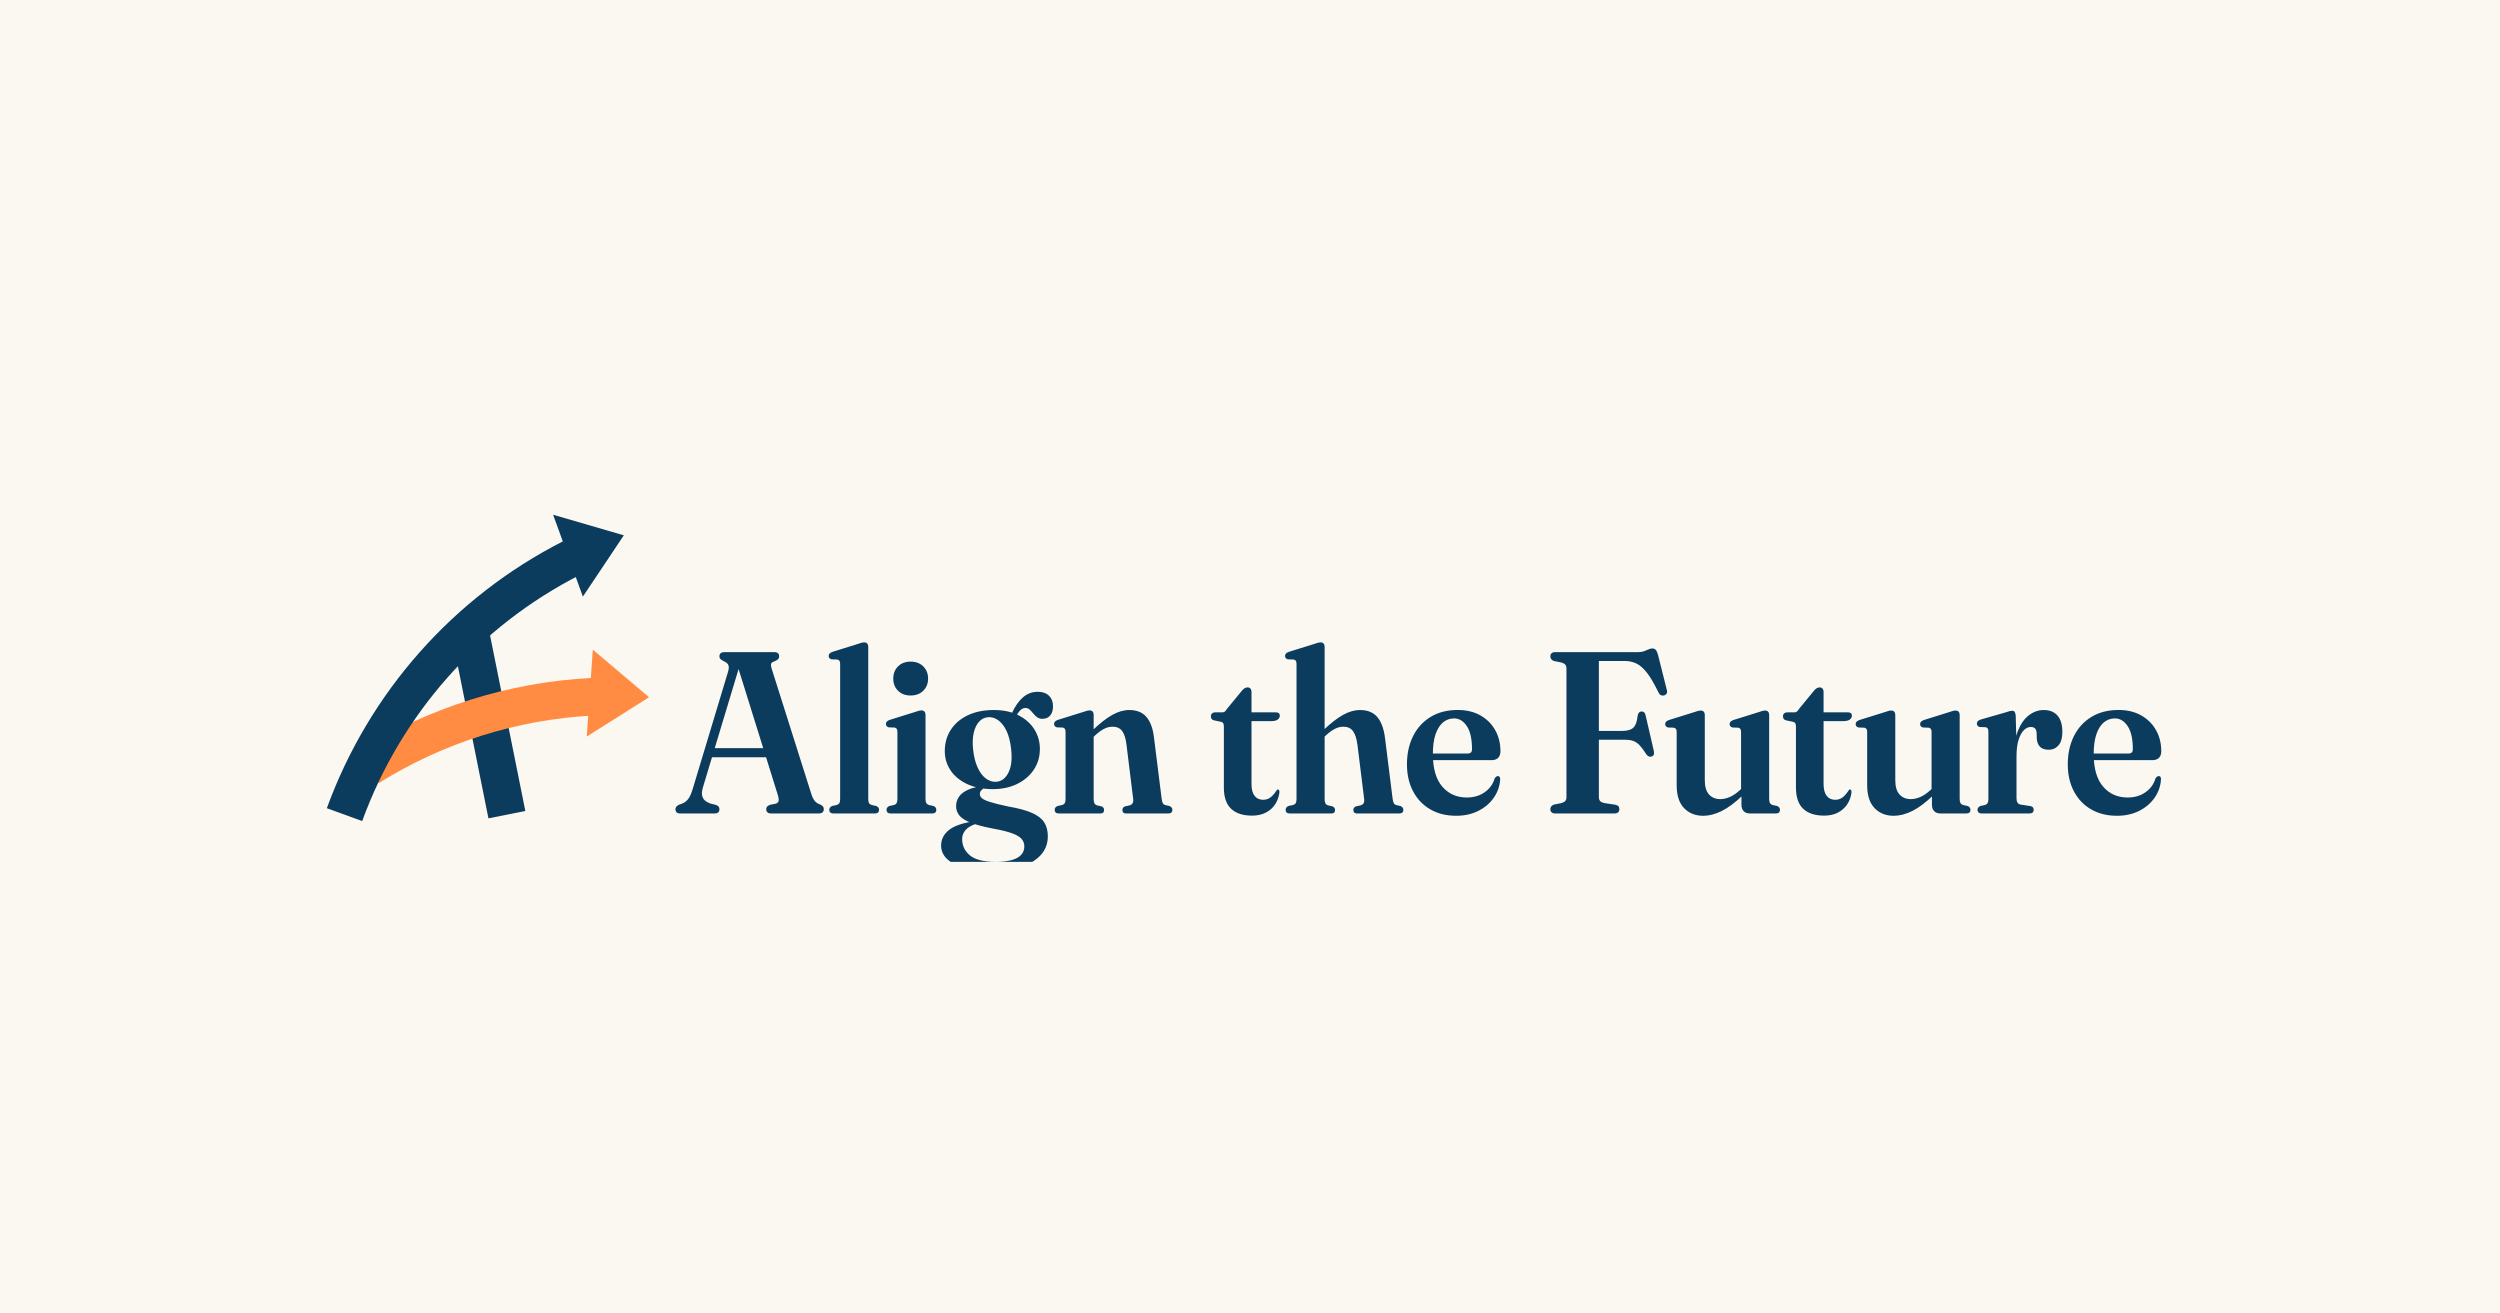
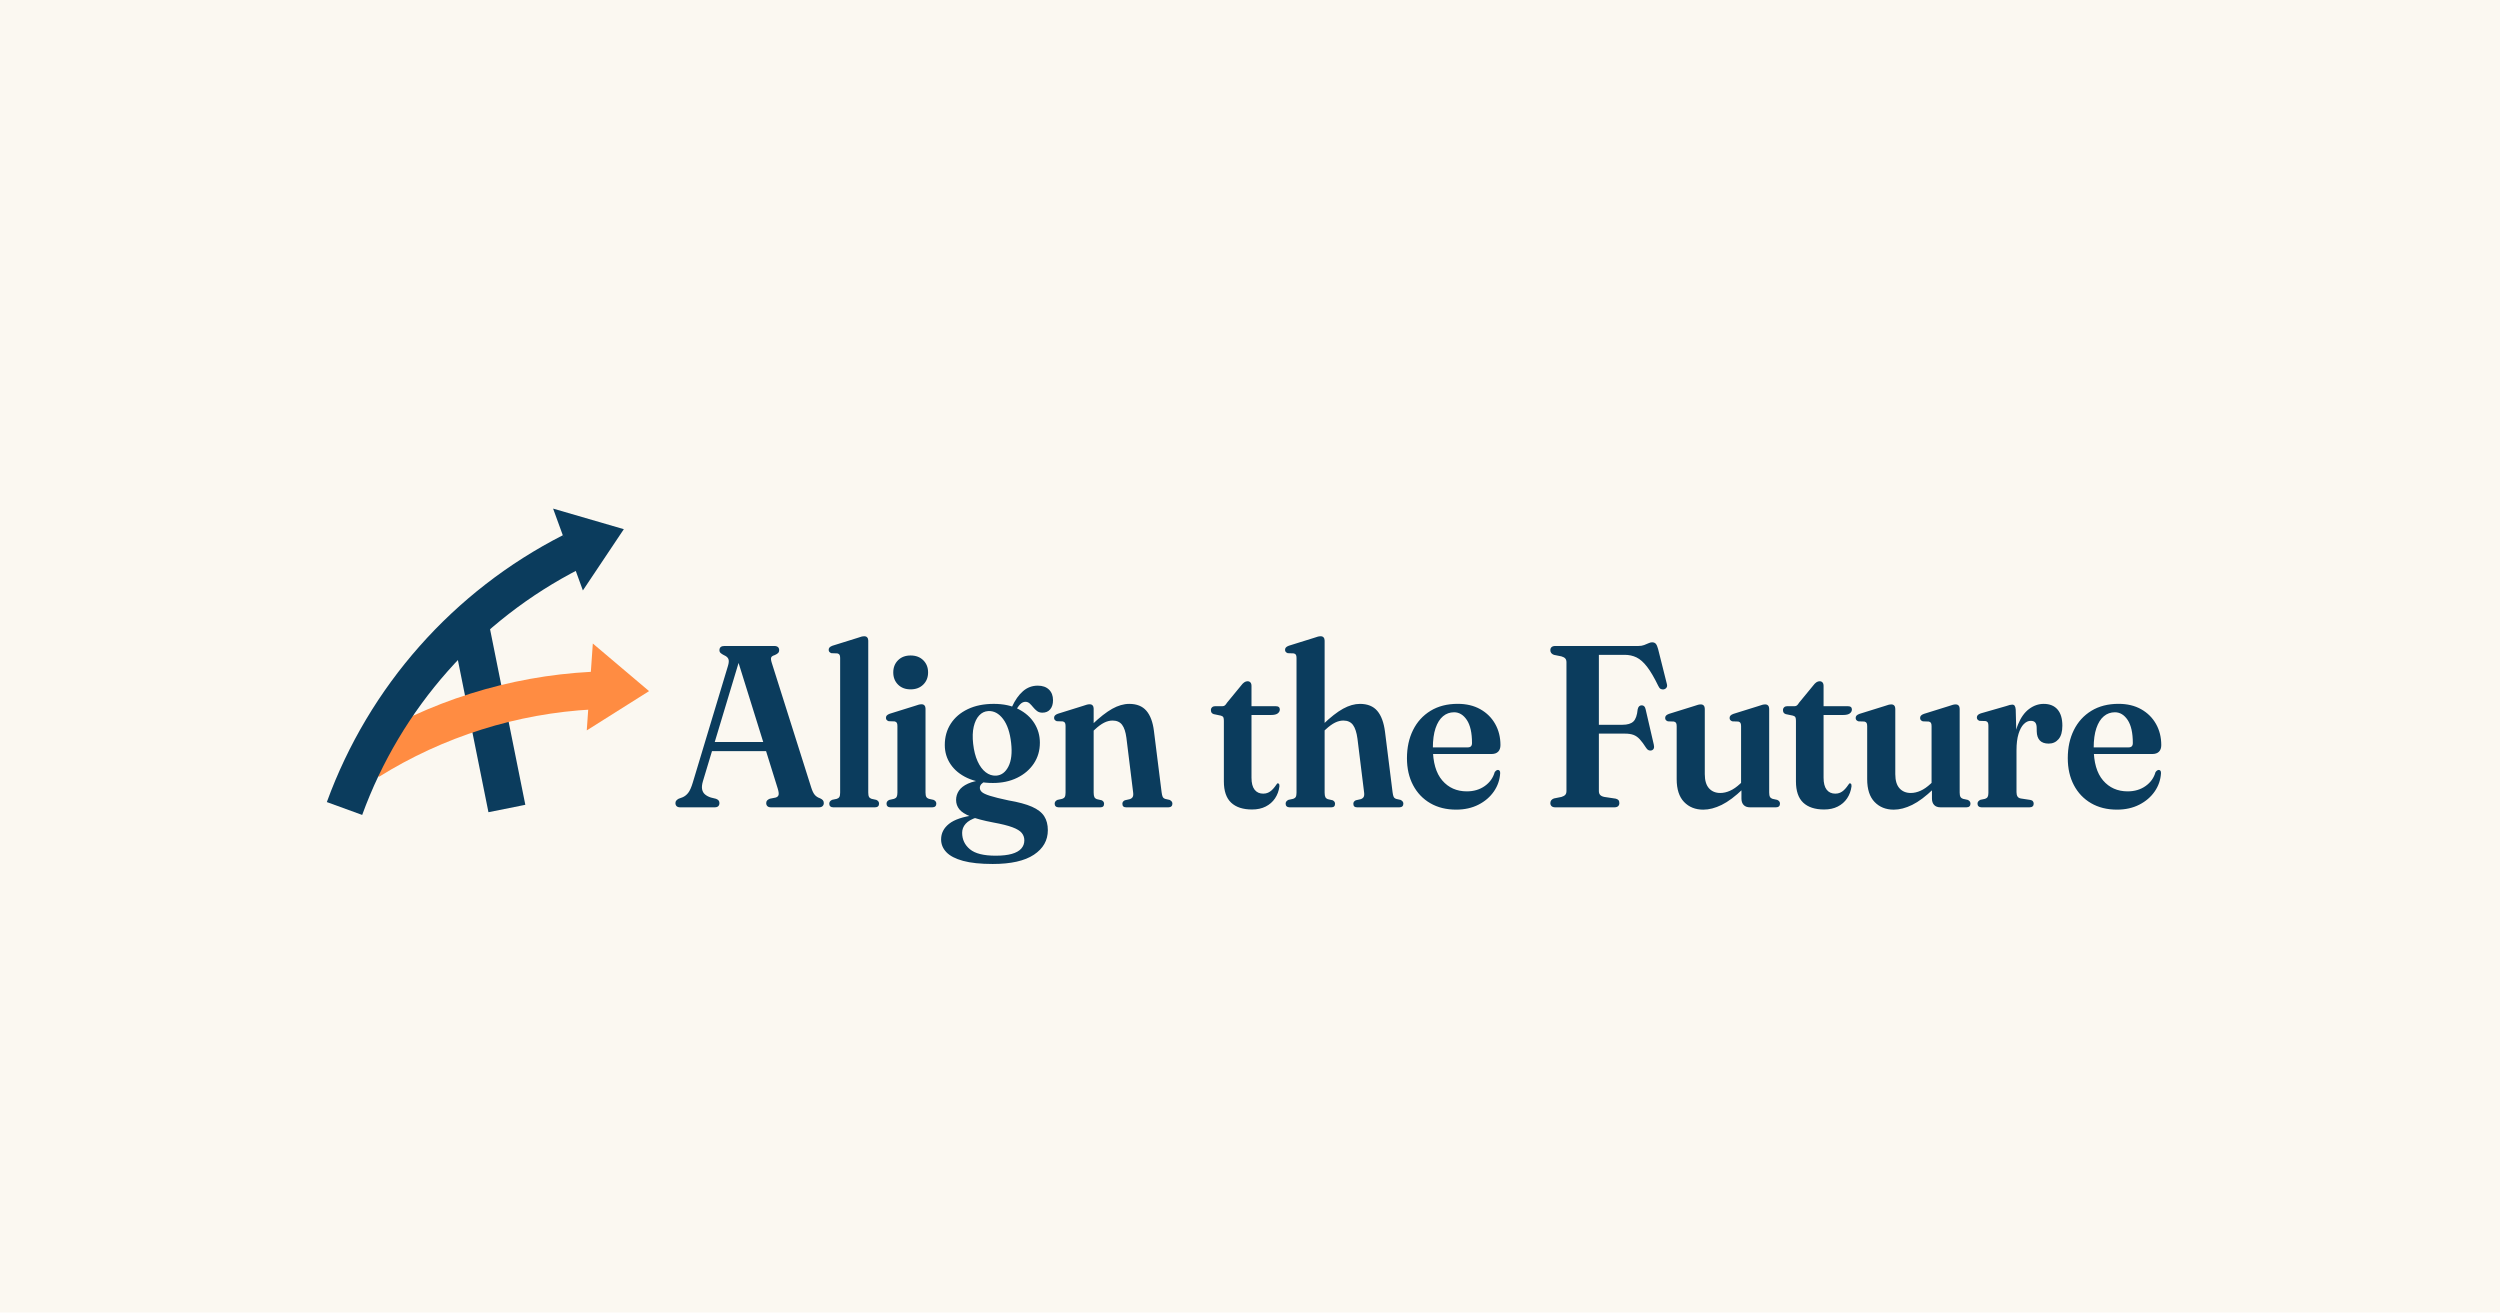
<svg xmlns="http://www.w3.org/2000/svg" viewBox="0 0 1200 630" role="img" aria-label="Align the Future">
  <rect x="0" y="0" width="1200" height="630" fill="#FBF8F1" />
-   <svg x="150" y="216.3" width="900" height="197.4" viewBox="6.99 11.05 511.33 112.15" role="img" aria-label="Align the Future">
+   <svg x="150" y="213.35" width="900" height="203.3" viewBox="6.99 11.05 511.33 115.5" role="img" aria-label="Align the Future">
    <g transform="translate(6,9.88) scale(1.08)">
      <path d="M40.56,46 L50,93" fill="none" stroke="#0B3C5D" stroke-width="9.5" stroke-linecap="butt" />
      <path d="M15.14,81 A118,118 0 0 1 71.51,63.23" fill="none" stroke="#FF8C42" stroke-width="9.5" stroke-linecap="butt" />
      <polygon points="85.9,63.36 70.17,73.28 71.7,51.34" fill="#FF8C42" />
      <path d="M9,93 A118,118 0 0 1 66.33,28.21" fill="none" stroke="#0B3C5D" stroke-width="9.5" stroke-linecap="butt" />
      <polygon points="79.53,22.47 69.19,37.94 61.67,17.27" fill="#0B3C5D" />
    </g>
    <path d="M115.027 92.183H132.096L132.215 94.672H114.895ZM117.962 108.843Q117.962 109.375 117.648 109.687Q117.334 110.0 116.658 110.0H107.264Q106.61 110.0 106.288 109.687Q105.966 109.375 105.966 108.843Q105.966 108.432 106.192 108.165Q106.419 107.897 106.827 107.662L107.899 107.266Q108.766 106.911 109.44 106.061Q110.115 105.21 110.709 103.212L120.285 71.45Q120.675 70.174 120.404 69.539Q120.134 68.904 119.207 68.508Q118.588 68.194 118.277 67.906Q117.966 67.619 117.966 67.157Q117.966 66.585 118.31 66.292Q118.654 66.0 119.301 66.0H132.928Q133.585 66.0 133.922 66.299Q134.258 66.597 134.258 67.157Q134.258 67.612 133.962 67.917Q133.667 68.222 133.035 68.489Q132.253 68.722 132.08 69.129Q131.907 69.536 132.234 70.585L142.989 104.579Q143.435 105.996 143.982 106.62Q144.529 107.244 145.412 107.539Q145.971 107.8 146.199 108.091Q146.427 108.381 146.427 108.843Q146.427 109.346 146.095 109.673Q145.764 110.0 145.098 110.0H132.046Q131.373 110.0 131.048 109.687Q130.722 109.375 130.722 108.843Q130.722 108.385 130.977 108.116Q131.232 107.847 131.706 107.652L133.29 107.338Q133.95 107.153 134.092 106.623Q134.233 106.094 133.862 104.877L122.868 69.608L123.742 68.769L113.465 102.872Q113.075 104.183 113.235 105.056Q113.396 105.93 114.02 106.469Q114.643 107.008 115.621 107.325L117.023 107.671Q117.535 107.866 117.749 108.144Q117.962 108.422 117.962 108.843Z M158.549 64.539V105.971Q158.549 106.785 158.76 107.156Q158.97 107.527 159.46 107.684L160.749 107.967Q161.132 108.149 161.313 108.397Q161.494 108.645 161.494 109.023Q161.494 109.481 161.208 109.741Q160.922 110.0 160.403 110.0H148.992Q148.495 110.0 148.205 109.741Q147.914 109.481 147.914 109.023Q147.914 108.652 148.107 108.397Q148.3 108.143 148.696 107.954L149.972 107.684Q150.472 107.527 150.678 107.156Q150.884 106.785 150.884 105.983V69.259Q150.884 68.653 150.713 68.389Q150.541 68.125 150.133 68.021L148.492 67.964Q148.093 67.813 147.925 67.592Q147.757 67.37 147.757 67.04Q147.757 66.66 147.992 66.399Q148.228 66.138 148.791 65.928L155.579 63.809Q156.336 63.533 156.731 63.44Q157.125 63.347 157.474 63.347Q158.002 63.347 158.276 63.677Q158.549 64.007 158.549 64.539Z M174.166 83.088V105.971Q174.166 106.775 174.376 107.146Q174.587 107.517 175.077 107.684L176.366 107.967Q176.74 108.139 176.925 108.392Q177.111 108.645 177.111 109.023Q177.111 109.481 176.825 109.741Q176.539 110.0 176.02 110.0H164.609Q164.103 110.0 163.817 109.741Q163.531 109.481 163.531 109.023Q163.531 108.658 163.711 108.408Q163.892 108.158 164.263 107.979L165.589 107.684Q166.089 107.517 166.295 107.146Q166.501 106.775 166.501 105.983V87.808Q166.501 87.202 166.329 86.938Q166.158 86.674 165.75 86.57L164.109 86.513Q163.71 86.363 163.542 86.141Q163.374 85.919 163.374 85.589Q163.374 85.209 163.609 84.948Q163.845 84.687 164.407 84.477L171.196 82.359Q171.953 82.082 172.348 81.989Q172.742 81.897 173.091 81.897Q173.619 81.897 173.892 82.227Q174.166 82.557 174.166 83.088ZM170.096 77.83Q167.962 77.83 166.666 76.529Q165.369 75.227 165.369 73.216Q165.369 71.192 166.672 69.891Q167.975 68.59 170.096 68.59Q172.239 68.59 173.553 69.891Q174.867 71.192 174.867 73.21Q174.867 75.227 173.55 76.529Q172.233 77.83 170.096 77.83Z M196.763 108.105Q193.403 107.392 191.739 106.86Q190.075 106.329 189.53 105.825Q188.985 105.32 188.985 104.695Q188.985 104.117 189.392 103.662Q189.799 103.208 190.503 102.922L190.311 102.476Q187.46 102.749 185.743 103.538Q184.025 104.327 183.265 105.476Q182.504 106.625 182.504 107.995Q182.504 109.428 183.383 110.529Q184.261 111.631 186.458 112.502Q188.655 113.372 192.599 114.126Q196.018 114.746 197.863 115.436Q199.708 116.125 200.411 116.99Q201.113 117.854 201.113 119.001Q201.113 120.312 200.275 121.256Q199.438 122.201 197.709 122.696Q195.981 123.191 193.284 123.191Q188.4 123.191 186.277 121.434Q184.154 119.677 184.154 116.943Q184.154 115.566 185.116 114.482Q186.077 113.397 188.205 112.737L187.658 112.109Q182.749 112.769 180.582 114.496Q178.415 116.223 178.415 118.75Q178.415 120.727 179.858 122.24Q181.3 123.753 184.407 124.602Q187.514 125.45 192.501 125.45Q199.928 125.45 203.726 122.925Q207.524 120.4 207.524 116.239Q207.524 113.979 206.533 112.428Q205.541 110.877 203.19 109.84Q200.839 108.803 196.763 108.105ZM197.134 83.867 198.511 84.125Q199.284 82.613 199.956 81.919Q200.629 81.224 201.415 81.224Q202.081 81.224 202.566 81.672Q203.052 82.12 203.522 82.706Q203.992 83.292 204.578 83.74Q205.164 84.188 206.038 84.188Q207.402 84.188 208.168 83.273Q208.935 82.359 208.935 80.781Q208.935 78.964 207.832 77.891Q206.729 76.818 204.774 76.818Q202.493 76.818 200.758 78.315Q199.023 79.813 197.737 82.604ZM205.352 92.381Q205.352 89.474 203.849 87.071Q202.345 84.669 199.529 83.228Q196.713 81.787 192.784 81.787Q188.689 81.787 185.685 83.228Q182.68 84.669 181.051 87.194Q179.421 89.719 179.421 93Q179.421 95.936 181.021 98.283Q182.62 100.631 185.564 101.997Q188.507 103.362 192.545 103.362Q196.251 103.362 199.141 101.956Q202.03 100.549 203.691 98.073Q205.352 95.596 205.352 92.381ZM191.254 83.751Q193.586 83.619 195.319 85.91Q197.052 88.201 197.514 92.45Q197.976 96.505 196.777 98.866Q195.578 101.228 193.413 101.36Q191.892 101.445 190.578 100.433Q189.264 99.421 188.365 97.443Q187.466 95.464 187.155 92.667Q186.854 89.977 187.311 88.013Q187.768 86.048 188.799 84.942Q189.83 83.836 191.254 83.751Z M220.02 83.088V105.971Q220.02 106.813 220.217 107.208Q220.413 107.602 220.913 107.778L222.22 108.08Q222.861 108.407 222.861 109.023Q222.861 110.0 221.856 110.0H210.463Q209.966 110.0 209.676 109.741Q209.385 109.481 209.385 109.023Q209.385 108.658 209.566 108.413Q209.746 108.168 210.117 107.979L211.444 107.684Q211.943 107.527 212.149 107.156Q212.355 106.785 212.355 105.983V87.808Q212.355 87.202 212.184 86.938Q212.012 86.674 211.604 86.57L209.963 86.513Q209.564 86.363 209.396 86.141Q209.228 85.919 209.228 85.589Q209.228 85.209 209.464 84.948Q209.699 84.687 210.262 84.477L217.05 82.359Q217.808 82.082 218.202 81.989Q218.596 81.897 218.945 81.897Q219.473 81.897 219.747 82.227Q220.02 82.557 220.02 83.088ZM219.297 89.747 218.336 88.629 219.533 87.485Q222.682 84.464 225.083 83.127Q227.484 81.79 229.719 81.79Q232.79 81.79 234.399 83.666Q236.008 85.542 236.454 89.157L238.55 105.883Q238.654 106.731 238.846 107.137Q239.038 107.542 239.562 107.709L240.75 107.979Q241.112 108.171 241.302 108.411Q241.492 108.652 241.492 109.023Q241.492 109.481 241.206 109.741Q240.92 110.0 240.402 110.0H228.871Q227.852 110.0 227.852 109.023Q227.852 108.4 228.516 108.08L229.848 107.778Q230.408 107.602 230.651 107.192Q230.895 106.782 230.791 105.977L228.946 91.02Q228.635 88.638 227.767 87.488Q226.9 86.337 225.175 86.337Q224.015 86.337 222.847 86.93Q221.68 87.522 220.338 88.786Z  M254.73 84.999 252.747 84.584Q252.276 84.414 252.134 84.13Q251.993 83.845 251.993 83.465Q251.993 83.012 252.312 82.715Q252.631 82.418 253.13 82.418H255.17Q255.519 82.418 255.785 82.217Q256.05 82.016 256.396 81.453L260.261 76.749Q260.664 76.199 261.096 75.908Q261.528 75.617 261.98 75.617Q262.468 75.617 262.765 75.933Q263.062 76.249 263.062 76.899V101.914Q263.062 104.101 263.901 105.185Q264.74 106.27 266.264 106.27Q267.003 106.27 267.57 106.012Q268.137 105.754 268.585 105.335Q269.033 104.915 269.401 104.428Q269.768 103.941 270.086 103.482Q270.337 103.388 270.524 103.575Q270.711 103.762 270.68 104.296Q270.432 106.15 269.47 107.569Q268.508 108.988 266.926 109.789Q265.343 110.591 263.213 110.591Q259.495 110.591 257.512 108.727Q255.528 106.863 255.528 102.938V86.394Q255.528 85.791 255.392 85.47Q255.255 85.149 254.73 84.999ZM260.337 84.816 260.45 82.418H269.662Q270.221 82.418 270.504 82.643Q270.787 82.868 270.787 83.311Q270.787 83.955 270.221 84.386Q269.655 84.816 268.427 84.816Z M283.006 64.539V105.971Q283.006 106.813 283.203 107.208Q283.399 107.602 283.899 107.778L285.206 108.08Q285.847 108.407 285.847 109.023Q285.847 110.0 284.842 110.0H273.449Q272.952 110.0 272.662 109.741Q272.371 109.481 272.371 109.023Q272.371 108.652 272.564 108.397Q272.758 108.143 273.154 107.954L274.43 107.684Q274.929 107.527 275.135 107.156Q275.341 106.785 275.341 105.983V69.259Q275.341 68.653 275.17 68.389Q274.998 68.125 274.59 68.021L272.949 67.964Q272.55 67.813 272.382 67.592Q272.214 67.37 272.214 67.04Q272.214 66.66 272.45 66.399Q272.685 66.138 273.248 65.928L280.036 63.809Q280.794 63.533 281.188 63.44Q281.582 63.347 281.931 63.347Q282.459 63.347 282.733 63.677Q283.006 64.007 283.006 64.539ZM282.283 89.685 281.322 88.566 282.519 87.422Q285.656 84.414 288.047 83.102Q290.439 81.79 292.642 81.79Q295.75 81.79 297.372 83.707Q298.994 85.624 299.472 89.395L301.536 105.883Q301.64 106.731 301.832 107.137Q302.024 107.542 302.548 107.709L303.736 107.979Q304.098 108.171 304.288 108.411Q304.478 108.652 304.478 109.023Q304.478 109.481 304.192 109.741Q303.906 110.0 303.388 110.0H291.857Q290.838 110.0 290.838 109.023Q290.838 108.4 291.502 108.08L292.834 107.778Q293.394 107.602 293.637 107.192Q293.881 106.782 293.777 105.977L291.957 91.259Q291.621 88.751 290.744 87.544Q289.867 86.337 288.098 86.337Q286.995 86.337 285.846 86.901Q284.697 87.466 283.336 88.723Z M330.957 93.029Q330.957 94.195 330.328 94.828Q329.7 95.461 328.509 95.461H310.651V93.651H322.06Q323.197 93.651 323.197 92.472Q323.197 88.305 321.796 86.191Q320.394 84.078 318.31 84.078Q316.591 84.078 315.291 85.164Q313.992 86.249 313.258 88.409Q312.524 90.568 312.524 93.796Q312.524 99.682 315.084 102.665Q317.644 105.647 321.786 105.647Q324.63 105.647 326.681 104.191Q328.732 102.734 329.389 100.396Q329.64 100.059 329.858 99.93Q330.077 99.802 330.272 99.802Q330.542 99.802 330.719 100.015Q330.897 100.229 330.878 100.694Q330.721 103.409 329.167 105.666Q327.613 107.923 324.965 109.276Q322.317 110.629 318.873 110.629Q314.837 110.629 311.82 108.878Q308.803 107.127 307.131 103.961Q305.459 100.795 305.459 96.596Q305.459 92.271 307.12 88.926Q308.781 85.58 311.892 83.679Q315.004 81.777 319.306 81.777Q322.851 81.777 325.465 83.246Q328.078 84.716 329.517 87.263Q330.957 89.81 330.957 93.029Z  M368.574 66.0Q369.466 66.0 370.14 65.745Q370.815 65.491 371.346 65.244Q371.877 64.997 372.304 64.997Q372.983 64.997 373.33 65.411Q373.678 65.824 373.942 66.808L376.343 76.381Q376.503 76.978 376.236 77.357Q375.969 77.735 375.469 77.842Q375.067 77.911 374.679 77.724Q374.29 77.537 374.001 76.899Q372.355 73.499 370.937 71.663Q369.52 69.828 368.063 69.121Q366.606 68.414 364.818 68.414H357.797V105.556Q357.797 106.257 358.16 106.634Q358.523 107.011 359.28 107.165L362.392 107.633Q362.898 107.762 363.138 108.036Q363.378 108.309 363.378 108.843Q363.378 109.384 363.039 109.692Q362.7 110.0 362.036 110.0H345.898Q345.251 110.0 344.907 109.692Q344.562 109.384 344.562 108.843Q344.562 107.945 345.543 107.577L347.592 107.165Q348.318 106.945 348.637 106.582Q348.956 106.219 348.956 105.556V70.444Q348.956 69.781 348.637 69.415Q348.318 69.049 347.592 68.835L345.543 68.423Q344.562 68.055 344.562 67.157Q344.562 66.603 344.907 66.302Q345.251 66.0 345.898 66.0ZM354.673 87.488H364.227Q366.276 87.488 367.213 86.589Q368.149 85.69 368.376 83.286Q368.492 82.726 368.759 82.462Q369.026 82.198 369.432 82.186Q370.302 82.142 370.538 83.235L372.772 92.89Q372.926 93.531 372.774 93.929Q372.622 94.327 372.166 94.477Q371.776 94.594 371.393 94.438Q371.009 94.283 370.72 93.839Q369.752 92.318 368.962 91.457Q368.171 90.596 367.244 90.249Q366.317 89.901 364.922 89.901H354.673Z M396.677 107.608V104.682L396.574 104.497V87.846Q396.574 87.239 396.402 86.975Q396.231 86.711 395.822 86.608L394.182 86.551Q393.783 86.4 393.615 86.179Q393.446 85.957 393.446 85.627Q393.446 85.247 393.682 84.986Q393.918 84.725 394.48 84.515L401.269 82.396Q402.017 82.12 402.416 82.027Q402.815 81.934 403.164 81.934Q403.692 81.934 403.965 82.264Q404.239 82.594 404.239 83.125V105.971Q404.239 106.779 404.459 107.156Q404.679 107.533 405.15 107.684L406.439 107.967Q406.822 108.149 407.003 108.397Q407.184 108.645 407.184 109.023Q407.184 109.481 406.898 109.741Q406.612 110.0 406.093 110.0H399.031Q397.872 110.0 397.274 109.36Q396.677 108.721 396.677 107.608ZM379.014 102.331V87.846Q379.014 87.239 378.84 86.975Q378.666 86.711 378.251 86.608L376.61 86.551Q376.211 86.4 376.043 86.179Q375.875 85.957 375.875 85.627Q375.875 85.247 376.11 84.986Q376.346 84.725 376.909 84.515L383.71 82.396Q384.467 82.12 384.861 82.027Q385.256 81.934 385.605 81.934Q386.133 81.934 386.406 82.264Q386.68 82.594 386.68 83.125V100.949Q386.68 103.542 387.831 104.814Q388.983 106.087 390.907 106.087Q392.202 106.087 393.559 105.484Q394.917 104.88 396.316 103.576L397.359 102.614L398.33 103.799L397.142 104.943Q393.934 108.033 391.289 109.334Q388.644 110.635 386.259 110.635Q383.037 110.635 381.026 108.534Q379.014 106.433 379.014 102.331Z M410.742 84.999 408.758 84.584Q408.287 84.414 408.146 84.13Q408.004 83.845 408.004 83.465Q408.004 83.012 408.323 82.715Q408.642 82.418 409.142 82.418H411.182Q411.53 82.418 411.796 82.217Q412.062 82.016 412.407 81.453L416.273 76.749Q416.675 76.199 417.107 75.908Q417.539 75.617 417.992 75.617Q418.479 75.617 418.776 75.933Q419.073 76.249 419.073 76.899V101.914Q419.073 104.101 419.912 105.185Q420.751 106.27 422.276 106.27Q423.014 106.27 423.581 106.012Q424.149 105.754 424.597 105.335Q425.044 104.915 425.412 104.428Q425.78 103.941 426.097 103.482Q426.349 103.388 426.536 103.575Q426.723 103.762 426.691 104.296Q426.443 106.15 425.481 107.569Q424.52 108.988 422.937 109.789Q421.355 110.591 419.224 110.591Q415.506 110.591 413.523 108.727Q411.54 106.863 411.54 102.938V86.394Q411.54 85.791 411.403 85.47Q411.266 85.149 410.742 84.999ZM416.348 84.816 416.461 82.418H425.673Q426.232 82.418 426.515 82.643Q426.798 82.868 426.798 83.311Q426.798 83.955 426.232 84.386Q425.667 84.816 424.438 84.816Z M448.629 107.608V104.682L448.525 104.497V87.846Q448.525 87.239 448.354 86.975Q448.182 86.711 447.774 86.608L446.133 86.551Q445.734 86.4 445.566 86.179Q445.398 85.957 445.398 85.627Q445.398 85.247 445.634 84.986Q445.869 84.725 446.432 84.515L453.22 82.396Q453.968 82.12 454.367 82.027Q454.766 81.934 455.115 81.934Q455.643 81.934 455.917 82.264Q456.19 82.594 456.19 83.125V105.971Q456.19 106.779 456.41 107.156Q456.63 107.533 457.102 107.684L458.39 107.967Q458.774 108.149 458.954 108.397Q459.135 108.645 459.135 109.023Q459.135 109.481 458.849 109.741Q458.563 110.0 458.045 110.0H450.983Q449.823 110.0 449.226 109.36Q448.629 108.721 448.629 107.608ZM430.966 102.331V87.846Q430.966 87.239 430.791 86.975Q430.617 86.711 430.202 86.608L428.562 86.551Q428.162 86.4 427.994 86.179Q427.826 85.957 427.826 85.627Q427.826 85.247 428.062 84.986Q428.298 84.725 428.86 84.515L435.661 82.396Q436.418 82.12 436.813 82.027Q437.207 81.934 437.556 81.934Q438.084 81.934 438.358 82.264Q438.631 82.594 438.631 83.125V100.949Q438.631 103.542 439.783 104.814Q440.935 106.087 442.858 106.087Q444.153 106.087 445.511 105.484Q446.869 104.88 448.267 103.576L449.311 102.614L450.282 103.799L449.094 104.943Q445.885 108.033 443.24 109.334Q440.596 110.635 438.21 110.635Q434.989 110.635 432.977 108.534Q430.966 106.433 430.966 102.331Z M470.949 94.493Q470.949 90.225 472.096 87.408Q473.243 84.59 475.104 83.19Q476.964 81.79 479.108 81.79Q481.55 81.79 482.871 83.312Q484.193 84.835 484.193 87.733Q484.193 90.219 483.145 91.421Q482.097 92.623 480.472 92.623Q478.853 92.623 478.049 91.77Q477.244 90.916 477.207 89.307L477.188 88.28Q477.178 87.346 476.798 86.879Q476.418 86.413 475.566 86.413Q474.557 86.413 473.671 87.304Q472.784 88.195 472.236 89.977Q471.688 91.759 471.688 94.43ZM471.471 83.314 471.688 91.633V105.877Q471.688 106.615 471.964 107.049Q472.241 107.483 472.863 107.589L475.424 107.976Q475.93 108.055 476.154 108.336Q476.377 108.617 476.377 109.023Q476.377 109.463 476.091 109.731Q475.805 110.0 475.239 110.0H462.168Q461.646 110.0 461.349 109.733Q461.052 109.466 461.052 109.016Q461.052 108.645 461.254 108.392Q461.455 108.139 461.835 107.951L463.111 107.684Q463.611 107.517 463.817 107.16Q464.022 106.804 464.022 106.04V87.752Q464.022 87.136 463.856 86.858Q463.689 86.579 463.281 86.476L461.593 86.419Q461.222 86.268 461.049 86.047Q460.876 85.825 460.876 85.505Q460.876 85.134 461.117 84.859Q461.357 84.584 461.929 84.383L468.812 82.406Q469.447 82.176 469.846 82.084Q470.245 81.991 470.528 81.991Q470.952 81.991 471.178 82.293Q471.405 82.594 471.471 83.314Z M511.168 93.029Q511.168 94.195 510.54 94.828Q509.911 95.461 508.72 95.461H490.862V93.651H502.271Q503.409 93.651 503.409 92.472Q503.409 88.305 502.007 86.191Q500.605 84.078 498.521 84.078Q496.802 84.078 495.503 85.164Q494.203 86.249 493.469 88.409Q492.735 90.568 492.735 93.796Q492.735 99.682 495.295 102.665Q497.855 105.647 501.997 105.647Q504.842 105.647 506.892 104.191Q508.943 102.734 509.6 100.396Q509.851 100.059 510.07 99.93Q510.288 99.802 510.483 99.802Q510.753 99.802 510.931 100.015Q511.108 100.229 511.09 100.694Q510.932 103.409 509.378 105.666Q507.824 107.923 505.176 109.276Q502.529 110.629 499.084 110.629Q495.049 110.629 492.031 108.878Q489.014 107.127 487.342 103.961Q485.67 100.795 485.67 96.596Q485.67 92.271 487.331 88.926Q488.992 85.58 492.104 83.679Q495.215 81.777 499.518 81.777Q503.063 81.777 505.676 83.246Q508.289 84.716 509.729 87.263Q511.168 89.81 511.168 93.029Z" fill="#0B3C5D" />
  </svg>
</svg>
